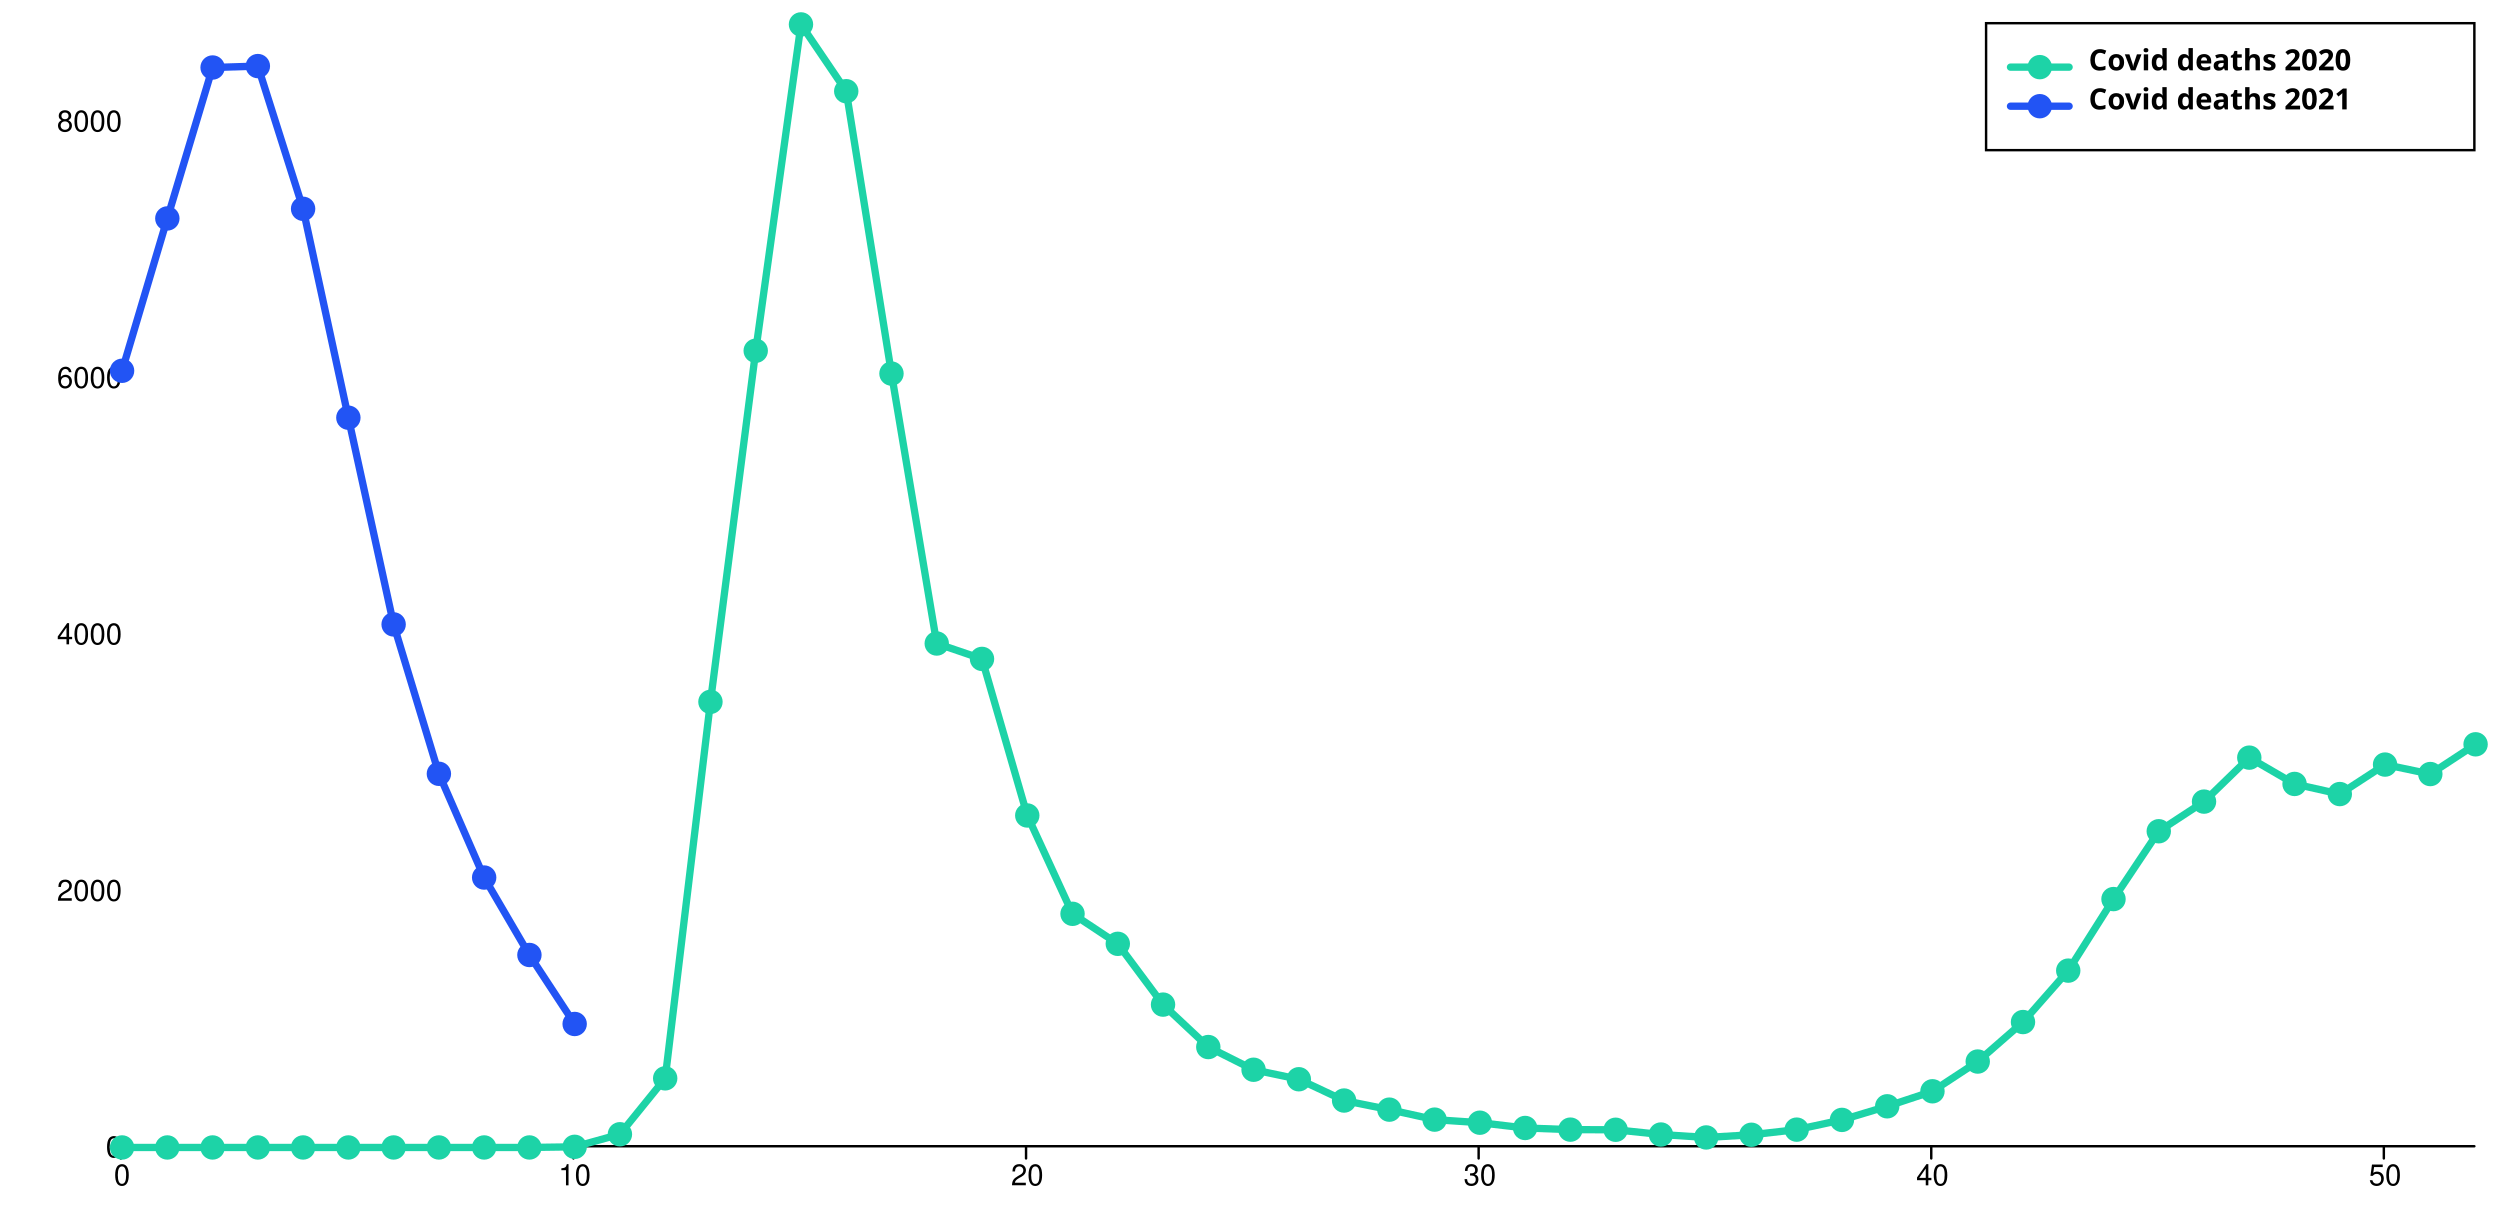
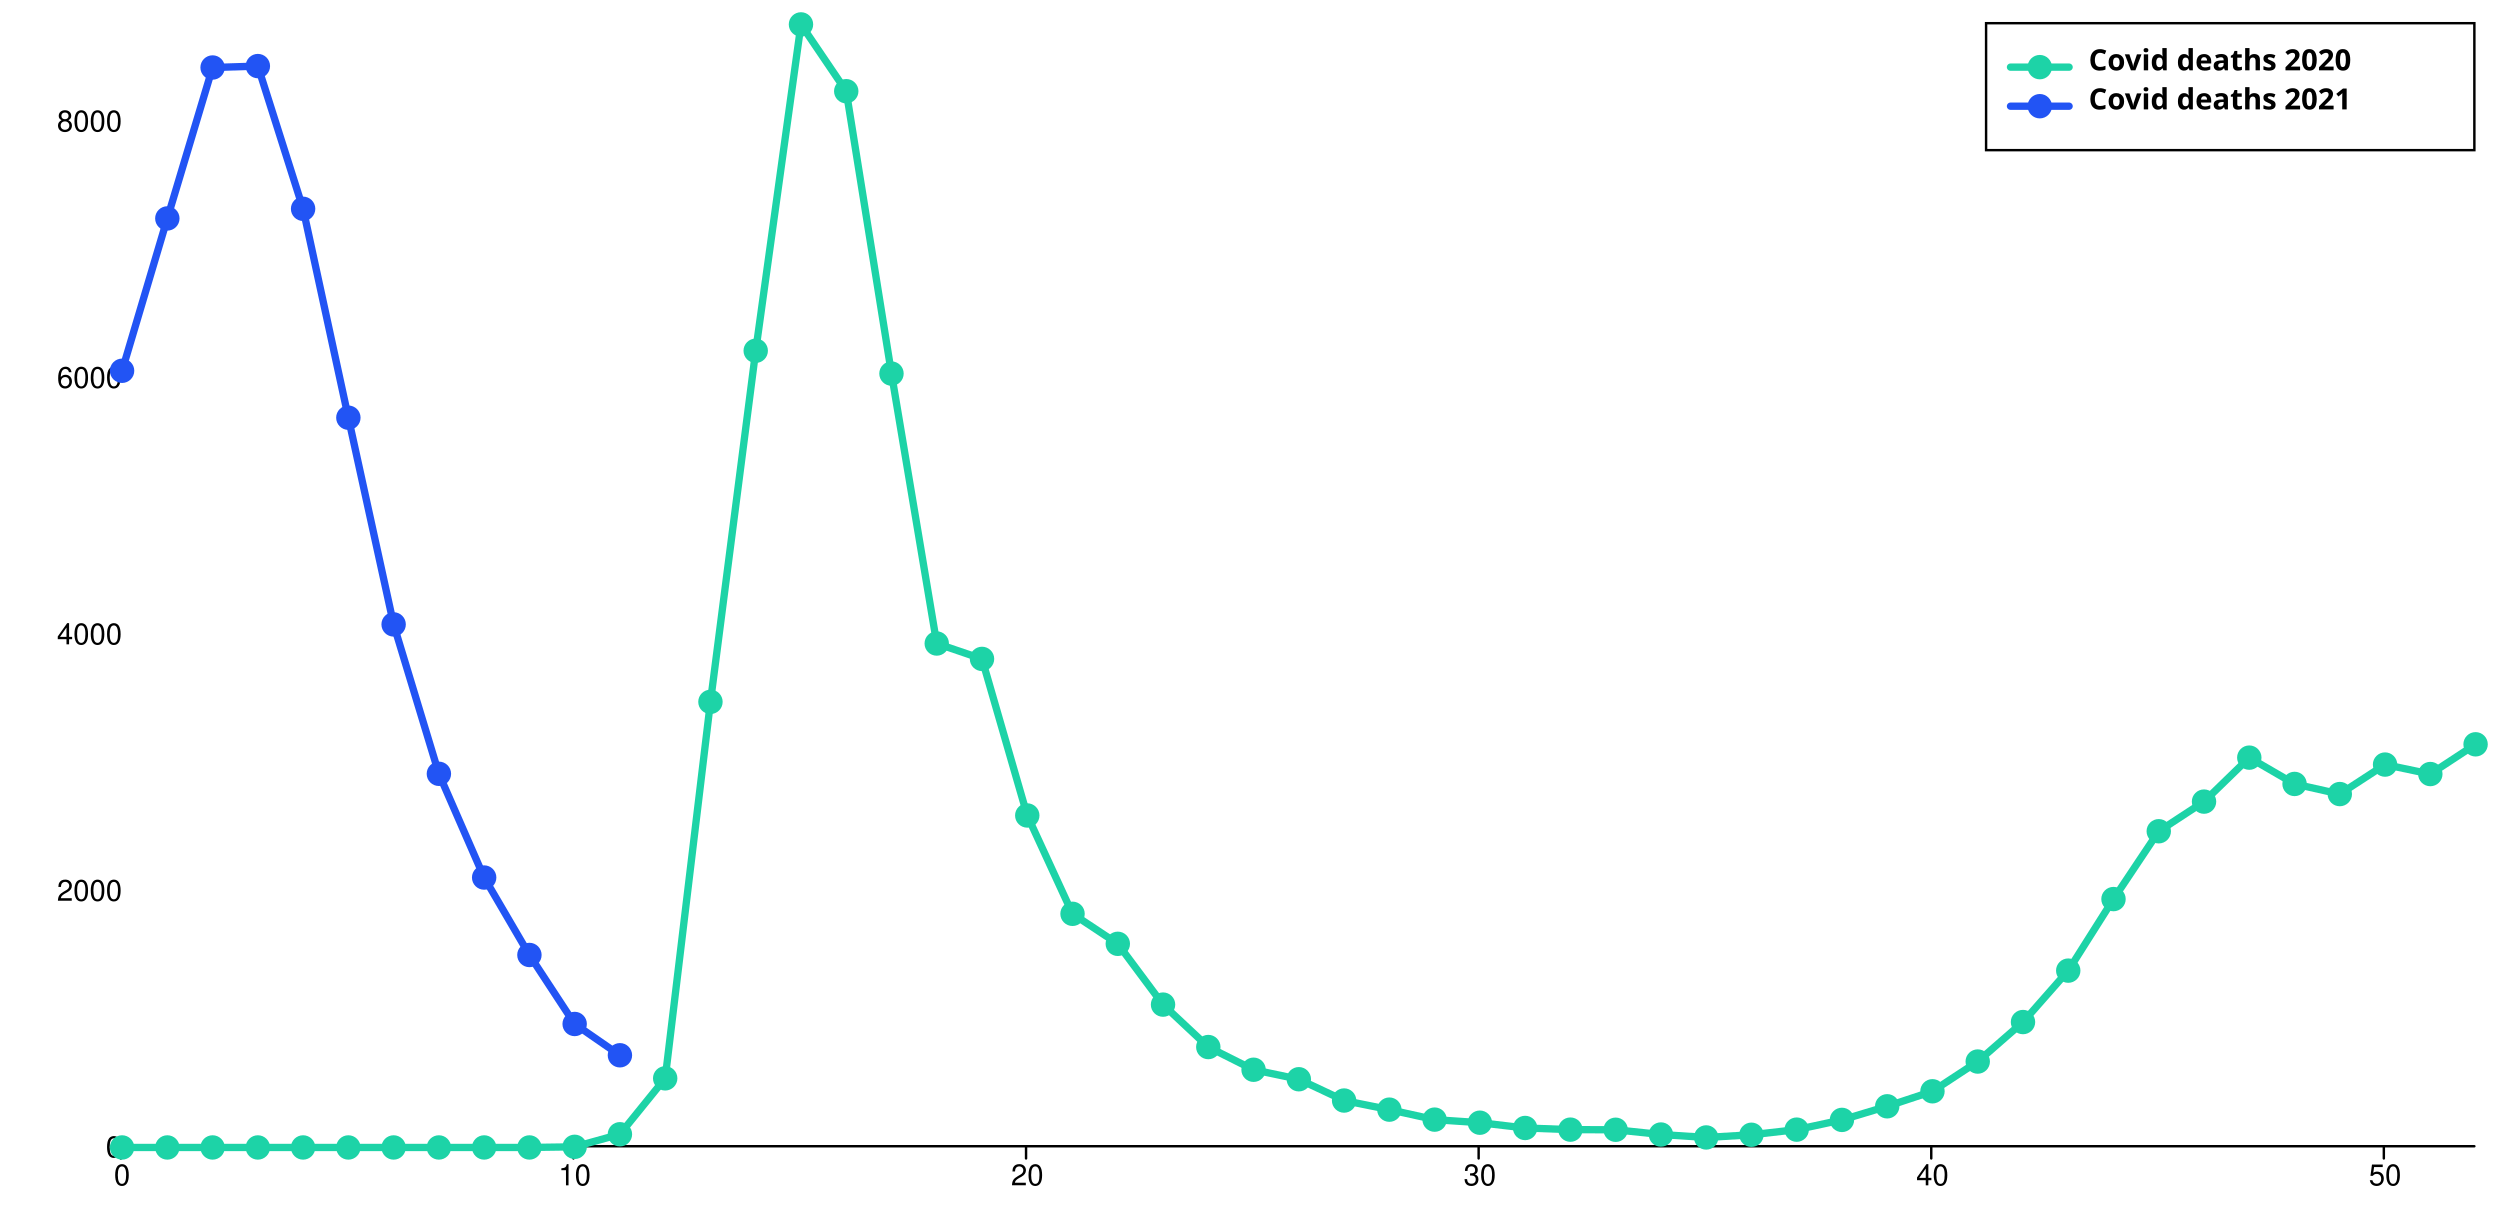
<svg xmlns="http://www.w3.org/2000/svg" width="1024" height="500" viewBox="0 0 1024 500" style="overflow:display" preserveAspectRatio="xMinYMin meet" overflow="visible">
  <defs>
    <style>
	.data-series path.line { fill-opacity: 0; stroke: black; }
	.data-series:hover path.line, .data-series.on path.line { cursor:pointer; }
	.data-series path.line.dotted { stroke-dasharray: 12 20 }
	#covid-deaths-2020:hover path.line, #covid-deaths-2020.on path.line { stroke-width: 5; }
	.data-series-0:hover circle, .data-series-0.on circle { display: inline; cursor:pointer; }
	#covid-deaths-2021:hover path.line, #covid-deaths-2021.on path.line { stroke-width: 5; }
	.data-series-1:hover circle, .data-series-1.on circle { display: inline; cursor:pointer; }
	.key rect { fill:transparent;stroke-width:1;stroke:black; }
	.key text { text-anchor:start;dominant-baseline:hanging;font-weight:bold;fill:black;stroke-width:0;font-family:sans-serif; }
	.graph-grid { font-family: "Helvetica Neue",Helvetica,Arial,"Lucida Grande",sans-serif; }
	.graph-grid line { stroke: black; stroke-width: 1; stroke-linecap: round; }
	.graph-grid.graph-grid-x text { text-anchor: middle; dominant-baseline: hanging; transform: translateY(10px); }
	.graph-grid.graph-grid-y text { text-anchor: end; dominant-baseline: middle; transform: translateX(-10px); }
	</style>
  </defs>
  <g class="graph-grid graph-grid-y">
    <line x1="49.50" y1="469.50" x2="1013.50" y2="469.50" data-left="50" />
    <text x="60" y="470" text-anchor="end">0</text>
    <text x="60" y="364.953" text-anchor="end">2000</text>
    <text x="60" y="259.906" text-anchor="end">4000</text>
    <text x="60" y="154.86" text-anchor="end">6000</text>
    <text x="60" y="49.813" text-anchor="end">8000</text>
    <text style="text-anchor:middle;dominant-baseline:hanging;font-weight:bold;transform: translateY(240px) rotate(-90deg);" />
  </g>
  <g class="graph-grid graph-grid-x">
    <line class="tick" x1="49.50" y1="469.50" x2="49.50" y2="474.50" />
    <text x="50" y="470" text-anchor="middle">0</text>
    <line class="tick" x1="234.88" y1="469.50" x2="234.88" y2="474.50" />
    <text x="235.385" y="470" text-anchor="middle">10</text>
    <line class="tick" x1="420.27" y1="469.50" x2="420.27" y2="474.50" />
    <text x="420.769" y="470" text-anchor="middle">20</text>
    <line class="tick" x1="605.65" y1="469.50" x2="605.65" y2="474.50" />
    <text x="606.154" y="470" text-anchor="middle">30</text>
    <line class="tick" x1="791.04" y1="469.50" x2="791.04" y2="474.50" />
    <text x="791.538" y="470" text-anchor="middle">40</text>
    <line class="tick" x1="976.42" y1="469.50" x2="976.42" y2="474.50" />
    <text x="976.923" y="470" text-anchor="middle">50</text>
    <text style="text-anchor:middle;dominant-baseline:hanging;font-weight:bold;transform: translateY(240px) rotate(-90deg);" />
  </g>
  <g id="covid-deaths-2020" class="data-series data-series-0">
    <path d="M 50.00,470.00L 68.54,470.00L 87.08,470.00L 105.62,470.00L 124.15,470.00L 142.69,470.00L 161.23,470.00L 179.77,470.00L 198.31,470.00L 216.85,470.00L 235.38,469.74L 253.92,464.59L 272.46,441.69L 291.00,287.48L 309.54,143.67L 328.08,10.00L 346.62,37.36L 365.15,153.02L 383.69,263.58L 402.23,269.89L 420.77,334.02L 439.31,374.30L 457.85,386.59L 476.38,411.49L 494.92,428.87L 513.46,438.17L 532.00,442.06L 550.54,450.78L 569.08,454.51L 587.62,458.60L 606.15,459.86L 624.69,462.02L 643.23,462.70L 661.77,462.75L 680.31,464.70L 698.85,465.90L 717.38,464.80L 735.92,462.70L 754.46,458.71L 773.00,453.14L 791.54,446.99L 810.08,434.81L 828.62,418.63L 847.15,397.57L 865.69,368.26L 884.23,340.48L 902.77,328.34L 921.31,310.33L 939.85,321.10L 958.38,325.25L 976.92,313.17L 995.46,317.05L 1014.00,304.87" class="line" style="stroke:#1DD3A7" stroke-width="3" stroke-linecap="round" />
    <circle cx="50.00" cy="470.00" data-y="0.00" data-x="0" r="5" fill="#1DD3A7" />
    <circle cx="68.54" cy="470.00" data-y="0.00" data-x="1" r="5" fill="#1DD3A7" />
    <circle cx="87.08" cy="470.00" data-y="0.00" data-x="2" r="5" fill="#1DD3A7" />
    <circle cx="105.62" cy="470.00" data-y="0.00" data-x="3" r="5" fill="#1DD3A7" />
    <circle cx="124.15" cy="470.00" data-y="0.00" data-x="4" r="5" fill="#1DD3A7" />
    <circle cx="142.69" cy="470.00" data-y="0.00" data-x="5" r="5" fill="#1DD3A7" />
    <circle cx="161.23" cy="470.00" data-y="0.00" data-x="6" r="5" fill="#1DD3A7" />
    <circle cx="179.77" cy="470.00" data-y="0.00" data-x="7" r="5" fill="#1DD3A7" />
    <circle cx="198.31" cy="470.00" data-y="0.00" data-x="8" r="5" fill="#1DD3A7" />
    <circle cx="216.85" cy="470.00" data-y="0.00" data-x="9" r="5" fill="#1DD3A7" />
    <circle cx="235.38" cy="469.74" data-y="5.00" data-x="10" r="5" fill="#1DD3A7" />
    <circle cx="253.92" cy="464.59" data-y="103.00" data-x="11" r="5" fill="#1DD3A7" />
    <circle cx="272.46" cy="441.69" data-y="539.00" data-x="12" r="5" fill="#1DD3A7" />
    <circle cx="291.00" cy="287.48" data-y="3475.00" data-x="13" r="5" fill="#1DD3A7" />
    <circle cx="309.54" cy="143.67" data-y="6213.00" data-x="14" r="5" fill="#1DD3A7" />
    <circle cx="328.08" cy="10.00" data-y="8758.00" data-x="15" r="5" fill="#1DD3A7" />
    <circle cx="346.62" cy="37.36" data-y="8237.00" data-x="16" r="5" fill="#1DD3A7" />
    <circle cx="365.15" cy="153.02" data-y="6035.00" data-x="17" r="5" fill="#1DD3A7" />
    <circle cx="383.69" cy="263.58" data-y="3930.00" data-x="18" r="5" fill="#1DD3A7" />
    <circle cx="402.23" cy="269.89" data-y="3810.00" data-x="19" r="5" fill="#1DD3A7" />
    <circle cx="420.77" cy="334.02" data-y="2589.00" data-x="20" r="5" fill="#1DD3A7" />
    <circle cx="439.31" cy="374.30" data-y="1822.00" data-x="21" r="5" fill="#1DD3A7" />
    <circle cx="457.85" cy="386.59" data-y="1588.00" data-x="22" r="5" fill="#1DD3A7" />
    <circle cx="476.38" cy="411.49" data-y="1114.00" data-x="23" r="5" fill="#1DD3A7" />
    <circle cx="494.92" cy="428.87" data-y="783.00" data-x="24" r="5" fill="#1DD3A7" />
    <circle cx="513.46" cy="438.17" data-y="606.00" data-x="25" r="5" fill="#1DD3A7" />
    <circle cx="532.00" cy="442.06" data-y="532.00" data-x="26" r="5" fill="#1DD3A7" />
    <circle cx="550.54" cy="450.78" data-y="366.00" data-x="27" r="5" fill="#1DD3A7" />
    <circle cx="569.08" cy="454.51" data-y="295.00" data-x="28" r="5" fill="#1DD3A7" />
    <circle cx="587.62" cy="458.60" data-y="217.00" data-x="29" r="5" fill="#1DD3A7" />
    <circle cx="606.15" cy="459.86" data-y="193.00" data-x="30" r="5" fill="#1DD3A7" />
    <circle cx="624.69" cy="462.02" data-y="152.00" data-x="31" r="5" fill="#1DD3A7" />
    <circle cx="643.23" cy="462.70" data-y="139.00" data-x="32" r="5" fill="#1DD3A7" />
    <circle cx="661.77" cy="462.75" data-y="138.00" data-x="33" r="5" fill="#1DD3A7" />
    <circle cx="680.31" cy="464.70" data-y="101.00" data-x="34" r="5" fill="#1DD3A7" />
    <circle cx="698.85" cy="465.90" data-y="78.00" data-x="35" r="5" fill="#1DD3A7" />
    <circle cx="717.38" cy="464.80" data-y="99.00" data-x="36" r="5" fill="#1DD3A7" />
    <circle cx="735.92" cy="462.70" data-y="139.00" data-x="37" r="5" fill="#1DD3A7" />
    <circle cx="754.46" cy="458.71" data-y="215.00" data-x="38" r="5" fill="#1DD3A7" />
    <circle cx="773.00" cy="453.14" data-y="321.00" data-x="39" r="5" fill="#1DD3A7" />
    <circle cx="791.54" cy="446.99" data-y="438.00" data-x="40" r="5" fill="#1DD3A7" />
    <circle cx="810.08" cy="434.81" data-y="670.00" data-x="41" r="5" fill="#1DD3A7" />
    <circle cx="828.62" cy="418.63" data-y="978.00" data-x="42" r="5" fill="#1DD3A7" />
    <circle cx="847.15" cy="397.57" data-y="1379.00" data-x="43" r="5" fill="#1DD3A7" />
    <circle cx="865.69" cy="368.26" data-y="1937.00" data-x="44" r="5" fill="#1DD3A7" />
    <circle cx="884.23" cy="340.48" data-y="2466.00" data-x="45" r="5" fill="#1DD3A7" />
    <circle cx="902.77" cy="328.34" data-y="2697.00" data-x="46" r="5" fill="#1DD3A7" />
    <circle cx="921.31" cy="310.33" data-y="3040.00" data-x="47" r="5" fill="#1DD3A7" />
    <circle cx="939.85" cy="321.10" data-y="2835.00" data-x="48" r="5" fill="#1DD3A7" />
    <circle cx="958.38" cy="325.25" data-y="2756.00" data-x="49" r="5" fill="#1DD3A7" />
    <circle cx="976.92" cy="313.17" data-y="2986.00" data-x="50" r="5" fill="#1DD3A7" />
    <circle cx="995.46" cy="317.05" data-y="2912.00" data-x="51" r="5" fill="#1DD3A7" />
    <circle cx="1014.00" cy="304.87" data-y="3144.00" data-x="52" r="5" fill="#1DD3A7" />
  </g>
  <g id="covid-deaths-2021" class="data-series data-series-1">
-     <path d="M 50.00,151.87L 68.54,89.47L 87.08,27.65L 105.62,27.07L 124.15,85.53L 142.69,171.09L 161.23,255.76L 179.77,316.95L 198.31,359.44L 216.85,391.16L 235.38,419.42" class="line" style="stroke:#2254F4" stroke-width="3" stroke-linecap="round" />
+     <path d="M 50.00,151.87L 68.54,89.47L 87.08,27.65L 105.62,27.07L 124.15,85.53L 142.69,171.09L 161.23,255.76L 179.77,316.95L 198.31,359.44L 216.85,391.16L 235.38,419.42L 253.92,432.24" class="line" style="stroke:#2254F4" stroke-width="3" stroke-linecap="round" />
    <circle cx="50.00" cy="151.87" data-y="6057.00" data-x="0" r="5" fill="#2254F4" />
    <circle cx="68.54" cy="89.47" data-y="7245.00" data-x="1" r="5" fill="#2254F4" />
    <circle cx="87.08" cy="27.65" data-y="8422.00" data-x="2" r="5" fill="#2254F4" />
    <circle cx="105.62" cy="27.07" data-y="8433.00" data-x="3" r="5" fill="#2254F4" />
    <circle cx="124.15" cy="85.53" data-y="7320.00" data-x="4" r="5" fill="#2254F4" />
    <circle cx="142.69" cy="171.09" data-y="5691.00" data-x="5" r="5" fill="#2254F4" />
    <circle cx="161.23" cy="255.76" data-y="4079.00" data-x="6" r="5" fill="#2254F4" />
    <circle cx="179.77" cy="316.95" data-y="2914.00" data-x="7" r="5" fill="#2254F4" />
    <circle cx="198.31" cy="359.44" data-y="2105.00" data-x="8" r="5" fill="#2254F4" />
    <circle cx="216.85" cy="391.16" data-y="1501.00" data-x="9" r="5" fill="#2254F4" />
    <circle cx="235.38" cy="419.42" data-y="963.00" data-x="10" r="5" fill="#2254F4" />
+     <circle cx="253.92" cy="432.24" data-y="719.00" data-x="11" r="5" fill="#2254F4" />
  </g>
  <g class="key">
    <rect x="813.5" y="9.5" width="200" height="52" />
    <g id="covid-deaths-2020-key">&gt;	<text x="823.5" y="19.5">
        <tspan dx="32" dy="0">Covid deaths 2020</tspan>
      </text>
      <path d="M823.50,27.50 l 24 0" class="line" style="stroke:#1DD3A7" stroke-width="3" stroke-linecap="round" />
      <circle cx="835.50" cy="27.50" r="5" fill="#1DD3A7" />
    </g>
    <g id="covid-deaths-2021-key">&gt;	<text x="823.5" y="35.5">
        <tspan dx="32" dy="0">Covid deaths 2021</tspan>
      </text>
      <path d="M823.50,43.50 l 24 0" class="line" style="stroke:#2254F4" stroke-width="3" stroke-linecap="round" />
      <circle cx="835.50" cy="43.50" r="5" fill="#2254F4" />
    </g>
  </g>
</svg>
